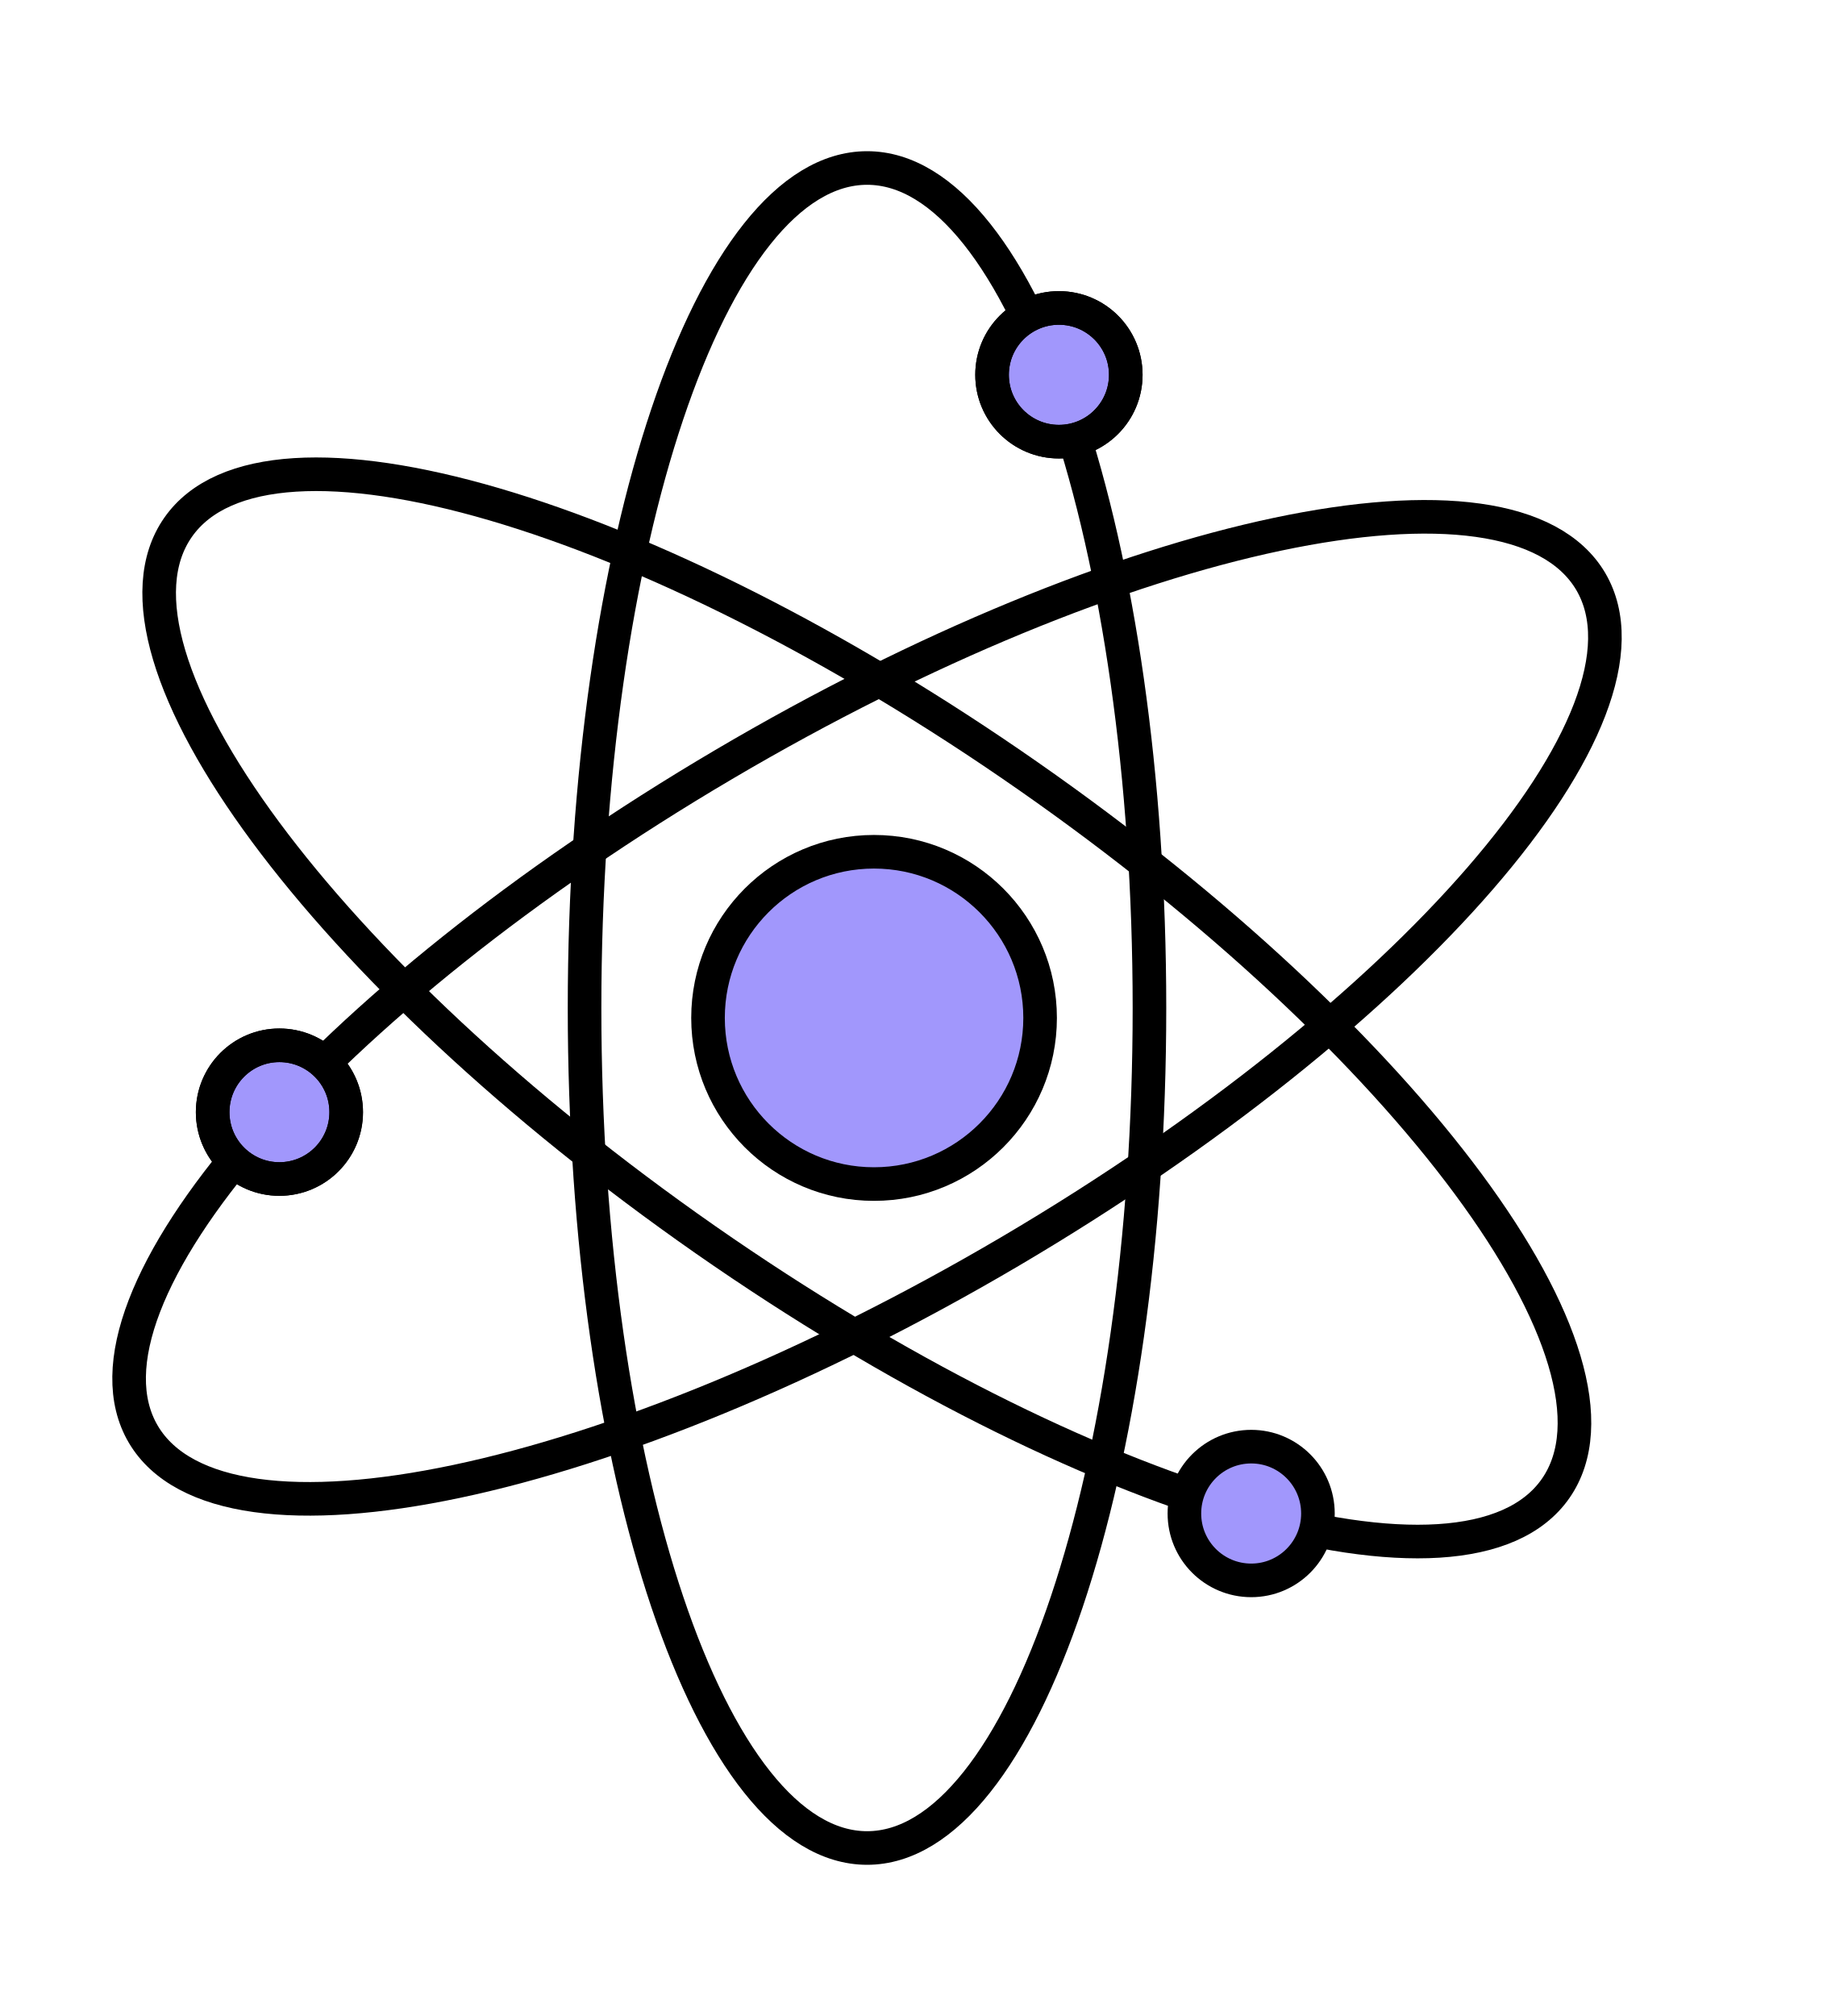
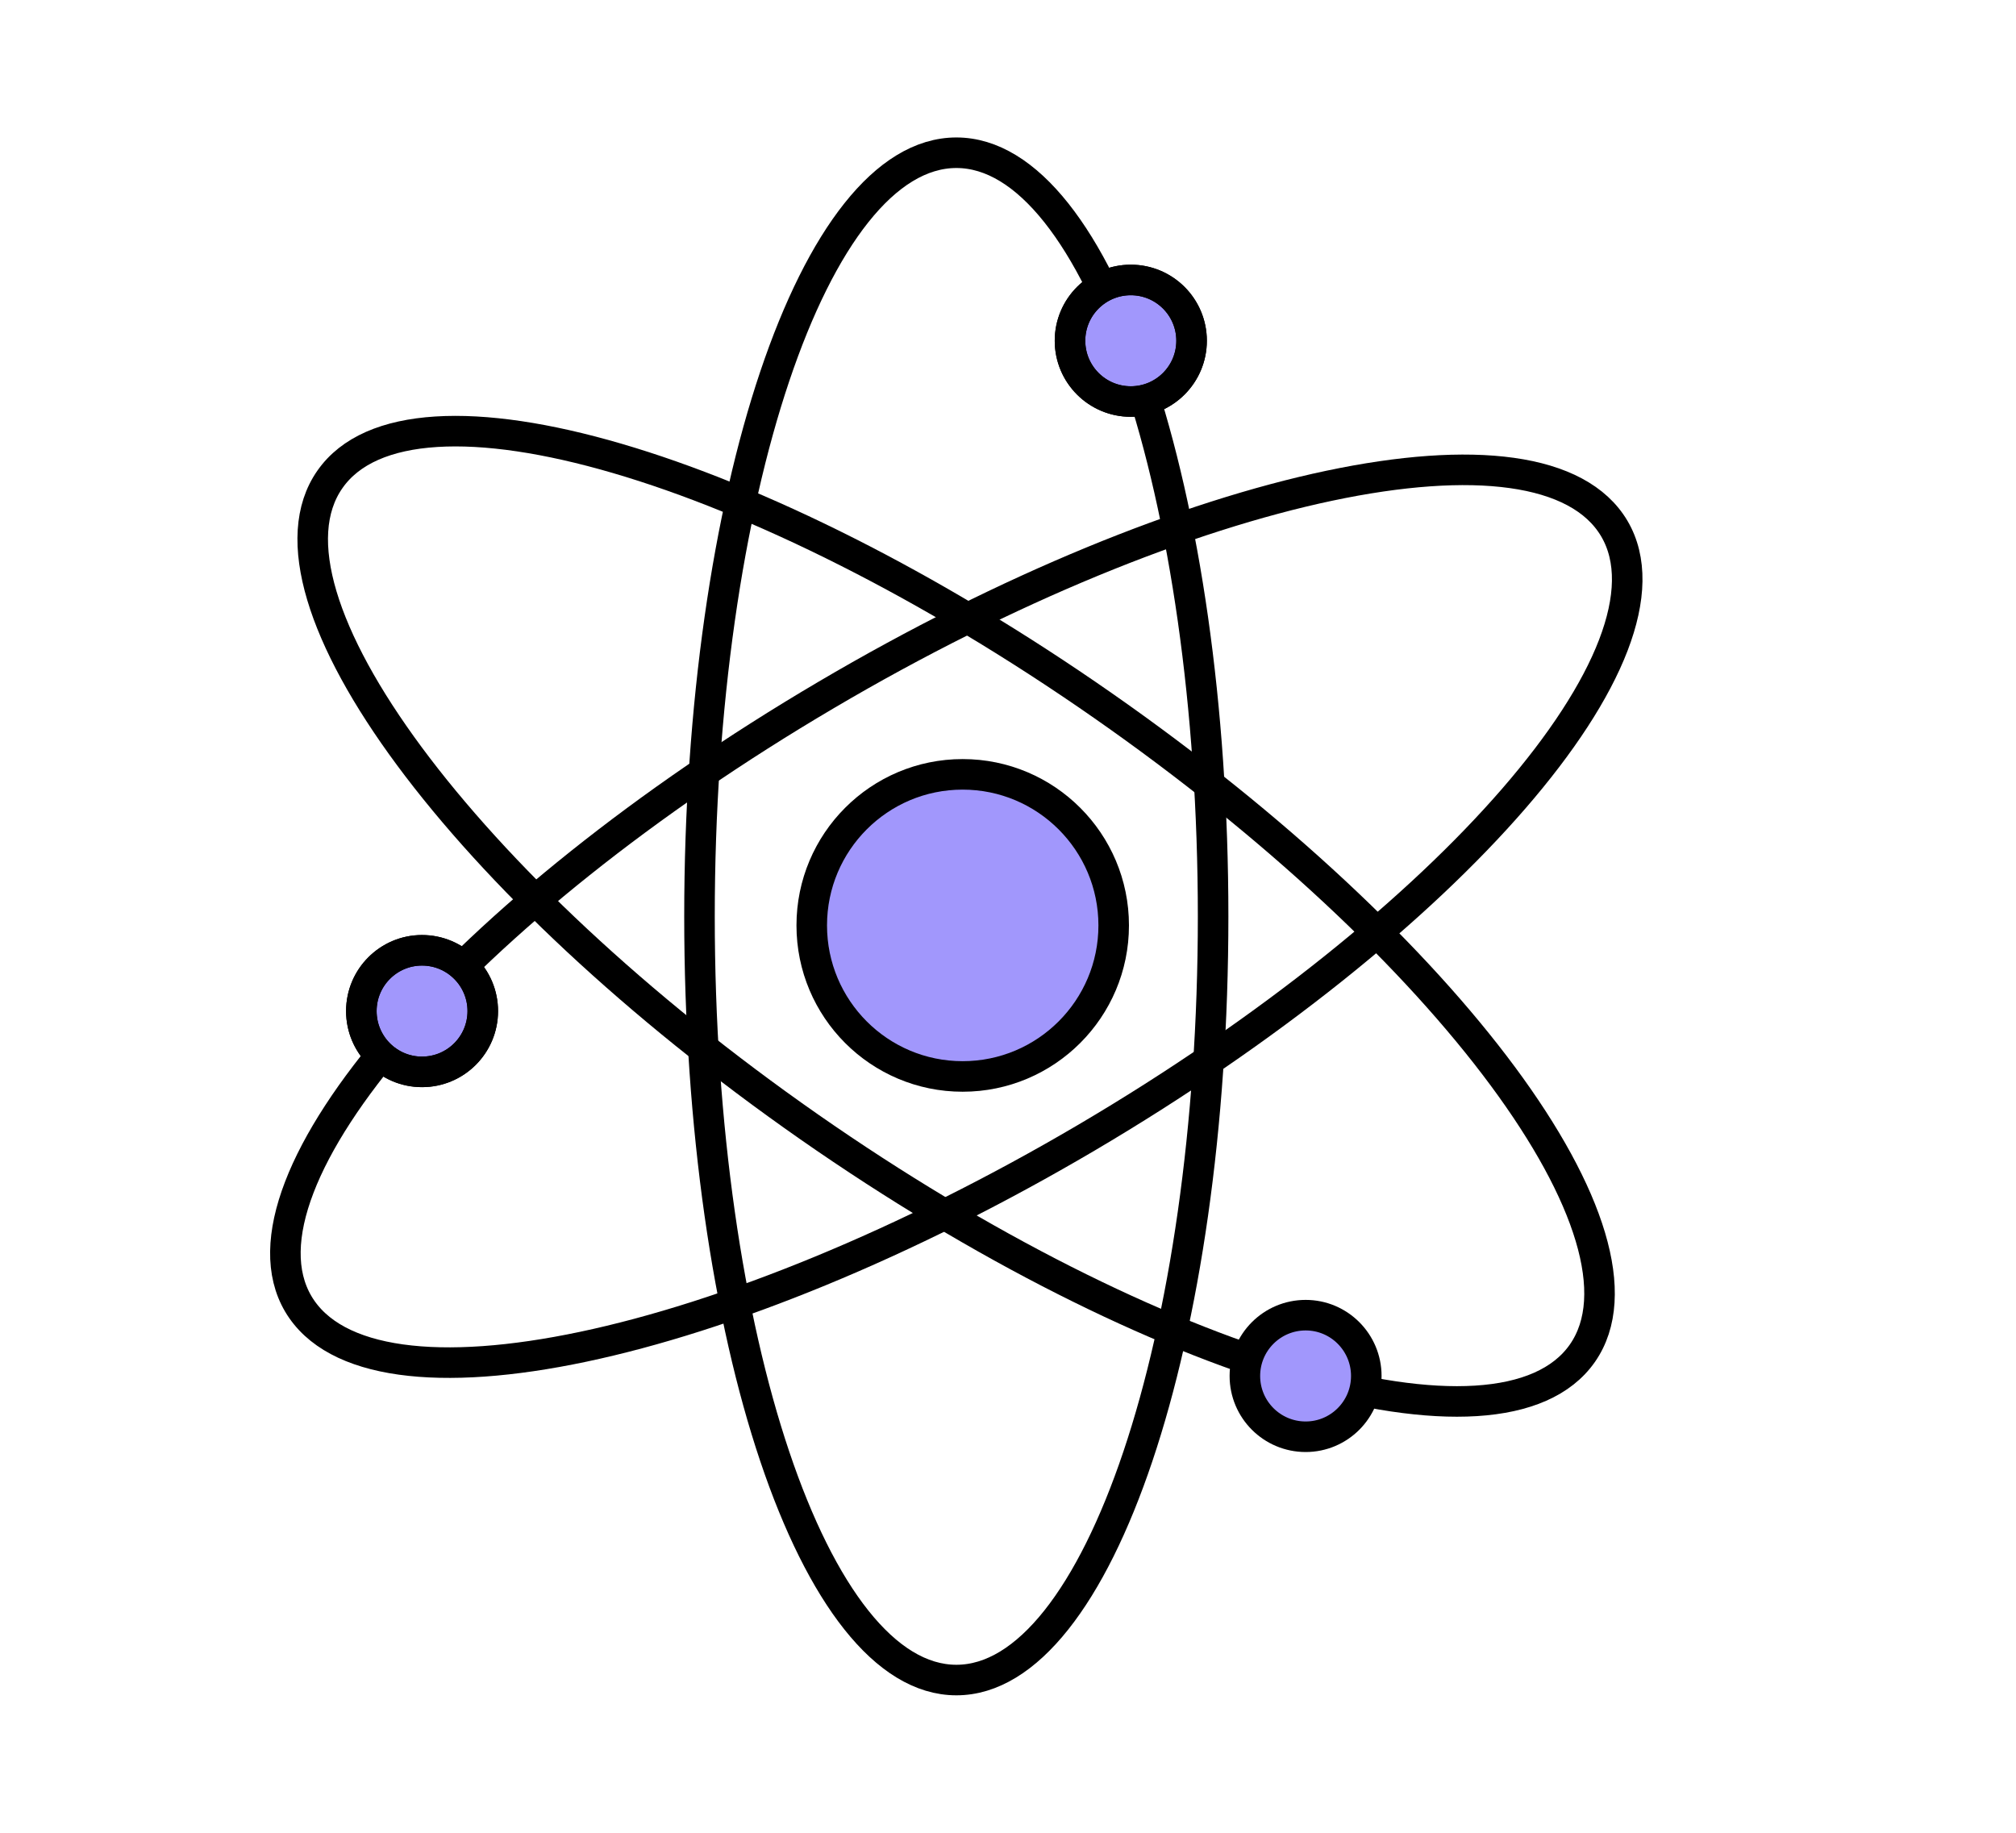
- <svg xmlns="http://www.w3.org/2000/svg" width="11" height="12" viewBox="0 0 11 12" fill="none">
+ <svg xmlns="http://www.w3.org/2000/svg" width="11" height="10" viewBox="0 0 11 12" fill="none">
  <path d="M5.162 11C6.09 11 6.843 8.761 6.843 6C6.843 3.239 6.09 1 5.162 1C4.233 1 3.48 3.239 3.48 6C3.48 8.761 4.233 11 5.162 11Z" stroke="black" stroke-width="0.2" stroke-miterlimit="10" />
  <path d="M6.015 7.448C8.394 6.046 9.941 4.262 9.47 3.461C8.998 2.661 6.687 3.149 4.308 4.551C1.929 5.952 0.382 7.737 0.853 8.537C1.325 9.337 3.635 8.849 6.015 7.448Z" stroke="black" stroke-width="0.2" stroke-miterlimit="10" />
  <path d="M9.261 8.86C9.792 8.098 8.387 6.2 6.122 4.62C3.858 3.04 1.591 2.377 1.06 3.139C0.528 3.9 1.934 5.798 4.198 7.378C6.463 8.958 8.73 9.622 9.261 8.86Z" stroke="black" stroke-width="0.2" stroke-miterlimit="10" />
  <path d="M5.203 7.048C5.749 7.048 6.192 6.605 6.192 6.059C6.192 5.513 5.749 5.07 5.203 5.07C4.657 5.07 4.215 5.513 4.215 6.059C4.215 6.605 4.657 7.048 5.203 7.048Z" fill="#A197FC" />
  <path d="M7.449 9.407C7.668 9.407 7.846 9.228 7.846 9.009C7.846 8.789 7.668 8.611 7.449 8.611C7.229 8.611 7.051 8.789 7.051 9.009C7.051 9.228 7.229 9.407 7.449 9.407Z" fill="#A197FC" />
  <path d="M1.667 7.018C1.887 7.018 2.065 6.84 2.065 6.62C2.065 6.4 1.887 6.222 1.667 6.222C1.448 6.222 1.27 6.4 1.27 6.62C1.27 6.84 1.448 7.018 1.667 7.018Z" fill="#A197FC" />
  <path d="M6.304 2.629C6.524 2.629 6.702 2.451 6.702 2.231C6.702 2.011 6.524 1.833 6.304 1.833C6.084 1.833 5.906 2.011 5.906 2.231C5.906 2.451 6.084 2.629 6.304 2.629Z" fill="#A197FC" />
  <path d="M7.449 9.407C7.668 9.407 7.846 9.228 7.846 9.009C7.846 8.789 7.668 8.611 7.449 8.611C7.229 8.611 7.051 8.789 7.051 9.009C7.051 9.228 7.229 9.407 7.449 9.407Z" fill="#A197FC" />
  <path d="M5.203 7.048C5.749 7.048 6.192 6.605 6.192 6.059C6.192 5.513 5.749 5.07 5.203 5.07C4.657 5.07 4.215 5.513 4.215 6.059C4.215 6.605 4.657 7.048 5.203 7.048Z" stroke="black" stroke-width="0.2" stroke-miterlimit="10" />
  <path d="M1.663 7.018C1.883 7.018 2.061 6.84 2.061 6.62C2.061 6.4 1.883 6.222 1.663 6.222C1.444 6.222 1.266 6.4 1.266 6.62C1.266 6.84 1.444 7.018 1.663 7.018Z" stroke="black" stroke-width="0.2" stroke-miterlimit="10" />
  <path d="M6.304 2.629C6.524 2.629 6.702 2.451 6.702 2.231C6.702 2.011 6.524 1.833 6.304 1.833C6.084 1.833 5.906 2.011 5.906 2.231C5.906 2.451 6.084 2.629 6.304 2.629Z" stroke="black" stroke-width="0.2" stroke-miterlimit="10" />
  <path d="M7.449 9.407C7.668 9.407 7.846 9.229 7.846 9.009C7.846 8.789 7.668 8.611 7.449 8.611C7.229 8.611 7.051 8.789 7.051 9.009C7.051 9.229 7.229 9.407 7.449 9.407Z" stroke="black" stroke-width="0.2" stroke-miterlimit="10" />
  <path d="M1.663 7.018C1.883 7.018 2.061 6.84 2.061 6.62C2.061 6.4 1.883 6.222 1.663 6.222C1.444 6.222 1.266 6.4 1.266 6.62C1.266 6.84 1.444 7.018 1.663 7.018Z" stroke="black" stroke-width="0.2" stroke-miterlimit="10" />
  <path d="M6.304 2.629C6.524 2.629 6.702 2.451 6.702 2.231C6.702 2.011 6.524 1.833 6.304 1.833C6.084 1.833 5.906 2.011 5.906 2.231C5.906 2.451 6.084 2.629 6.304 2.629Z" stroke="black" stroke-width="0.2" stroke-miterlimit="10" />
</svg>
